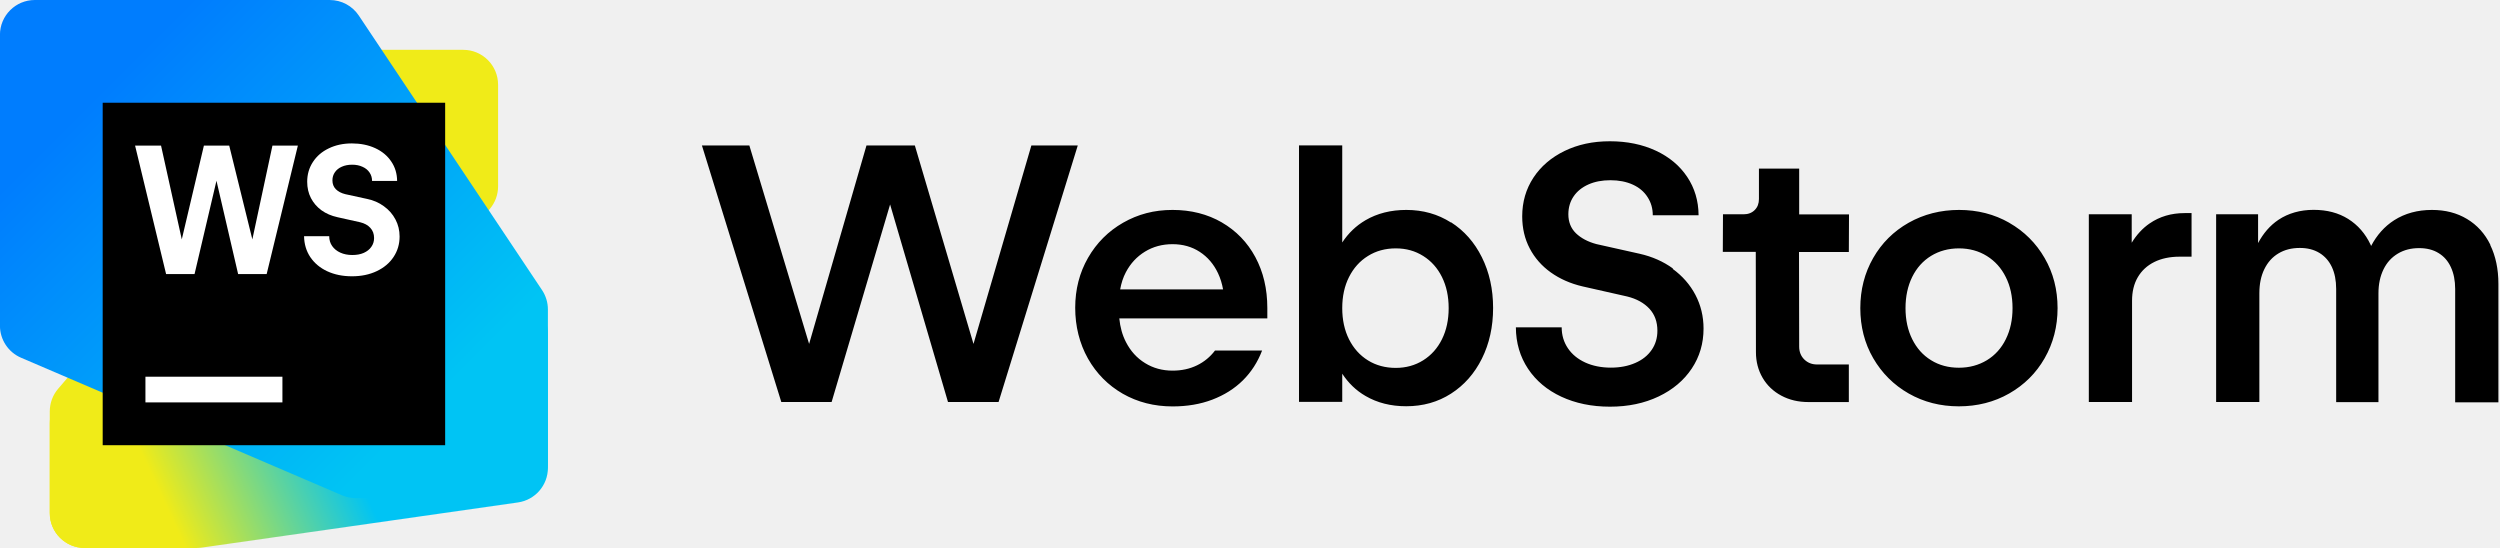
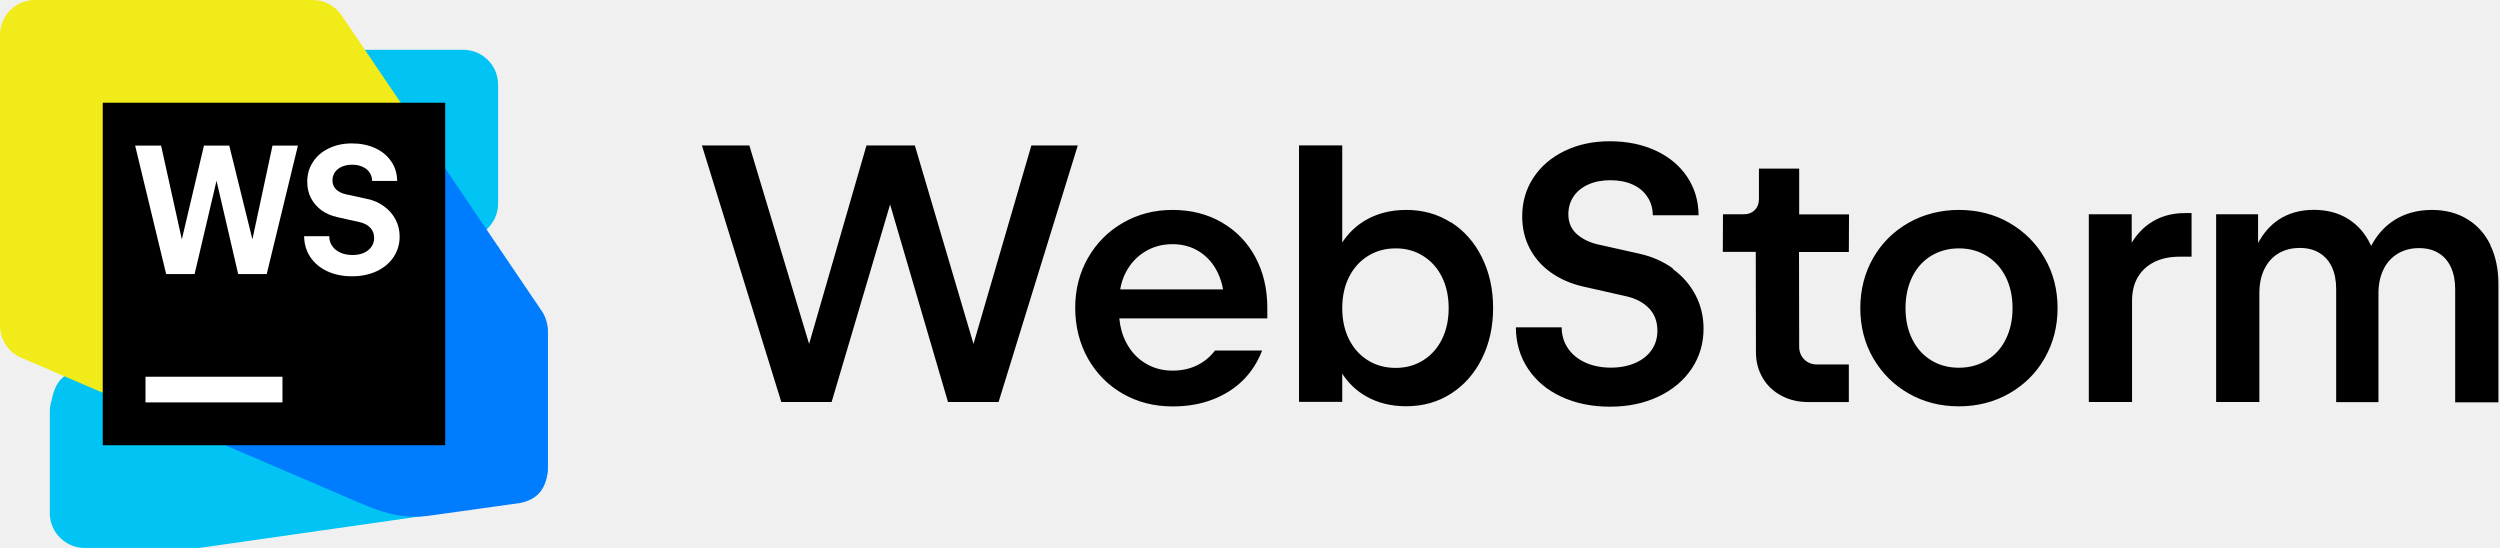
<svg xmlns="http://www.w3.org/2000/svg" width="292" height="64" fill="none" viewBox="0 0 292 64">
-   <defs>
-     <linearGradient id="a" x1="7.616" x2="61.242" y1="64.719" y2="39.856" gradientUnits="userSpaceOnUse">
-       <stop offset=".22" stop-color="#F0EB18" />
-       <stop offset=".59" stop-color="#00C4F4" />
-     </linearGradient>
-     <linearGradient id="b" x1="60.013" x2="1.307" y1="59.778" y2="1.073" gradientUnits="userSpaceOnUse">
-       <stop offset=".19" stop-color="#00C4F4" />
-       <stop offset=".83" stop-color="#007DFE" />
-     </linearGradient>
-   </defs>
  <path fill="#000" d="m120.464 16.99-6.76 23.18-6.85-23.18h-5.65l-6.7 23.18-6.98-23.18h-5.54l9.27 29.96h5.88l6.83-23.07 6.76 23.07h5.91l9.25-29.96h-5.42Zm22.25 8.99c-1.68-.97-3.6-1.46-5.76-1.46-2.16 0-4.03.5-5.77 1.49-1.73.99-3.1 2.36-4.1 4.1-1 1.74-1.5 3.69-1.5 5.84s.5 4.17 1.49 5.93c.99 1.75 2.35 3.12 4.07 4.11 1.72.98 3.66 1.48 5.81 1.48 1.7 0 3.25-.26 4.64-.79 1.39-.53 2.59-1.28 3.57-2.25s1.73-2.13 2.25-3.49h-5.5c-.56.74-1.26 1.32-2.1 1.73-.84.41-1.79.62-2.85.62-1.2 0-2.27-.29-3.22-.88-.95-.58-1.69-1.4-2.23-2.45-.43-.83-.68-1.76-.78-2.77h17.29v-1.22c0-2.23-.47-4.21-1.4-5.94-.93-1.73-2.24-3.08-3.93-4.06l.02.01Zm-11.88 7.83c.13-.72.34-1.4.67-2.02.54-1.02 1.28-1.82 2.23-2.4.95-.58 2.02-.87 3.22-.87 1.2 0 2.26.3 3.18.9.92.6 1.63 1.43 2.13 2.49.28.59.47 1.22.59 1.89h-12.02v.01Zm38.64-7.82c-1.53-.98-3.27-1.47-5.21-1.47-1.81 0-3.4.4-4.77 1.2-1.11.65-2.01 1.52-2.72 2.6V16.98h-5.05v29.96h5.05v-3.29c.71 1.08 1.61 1.96 2.72 2.6 1.37.8 2.95 1.2 4.75 1.2 1.96 0 3.7-.49 5.23-1.47 1.53-.98 2.74-2.34 3.61-4.09.87-1.75 1.31-3.72 1.31-5.92 0-2.2-.44-4.17-1.31-5.92-.87-1.75-2.07-3.11-3.61-4.09v.03Zm-1.05 13.63c-.52 1.05-1.25 1.87-2.19 2.46-.94.59-2.01.89-3.21.89-1.2 0-2.31-.29-3.25-.88-.94-.58-1.68-1.41-2.21-2.46-.53-1.06-.79-2.27-.79-3.64s.26-2.58.79-3.63c.53-1.05 1.26-1.87 2.21-2.46.94-.59 2.03-.89 3.25-.89 1.22 0 2.27.3 3.21.89.94.59 1.67 1.41 2.19 2.46s.78 2.26.78 3.63-.26 2.58-.78 3.63Zm26.99-8.25c-1.14-.83-2.44-1.4-3.9-1.73l-5.05-1.13c-1.01-.27-1.81-.7-2.4-1.27-.59-.58-.88-1.32-.88-2.21 0-.8.21-1.5.62-2.1.41-.6.99-1.06 1.73-1.39.74-.33 1.6-.49 2.57-.49.97 0 1.85.17 2.6.51.75.34 1.33.83 1.73 1.46.41.63.61 1.33.61 2.12h5.35c-.01-1.68-.46-3.18-1.33-4.48-.87-1.3-2.09-2.33-3.66-3.06-1.57-.73-3.36-1.1-5.37-1.1-2.01 0-3.73.38-5.29 1.13-1.56.76-2.77 1.8-3.64 3.12-.87 1.33-1.31 2.83-1.31 4.52 0 1.38.29 2.63.88 3.75.58 1.11 1.41 2.05 2.46 2.8s2.29 1.3 3.7 1.63l5.22 1.18c1.1.27 1.96.75 2.59 1.42.63.68.94 1.54.94 2.58 0 .84-.22 1.59-.67 2.24-.45.65-1.08 1.16-1.91 1.52-.82.36-1.77.55-2.86.55-1.09 0-2.12-.2-2.99-.6-.87-.4-1.54-.95-2.02-1.66s-.73-1.52-.73-2.45h-5.35c.01 1.83.49 3.44 1.42 4.84.93 1.4 2.23 2.49 3.88 3.26 1.65.77 3.55 1.17 5.69 1.17 2.14 0 4.02-.4 5.68-1.19 1.66-.79 2.95-1.88 3.87-3.26.92-1.38 1.38-2.94 1.38-4.67 0-1.43-.32-2.74-.95-3.94-.63-1.2-1.52-2.21-2.66-3.04l.05-.03Zm14.74-11.68h-4.71v3.55c0 .53-.16.96-.49 1.29-.33.33-.76.5-1.31.5h-2.4l-.02 4.39h3.85l.02 11.71c0 1.11.26 2.11.78 3 .52.89 1.25 1.58 2.18 2.08.93.5 1.99.75 3.16.75h4.73v-4.39h-3.72c-.6 0-1.09-.2-1.49-.59-.39-.39-.59-.89-.59-1.49l-.02-11.06h5.82l.02-4.39h-5.82v-5.35h.01Zm24.53 6.33c-1.75-1-3.71-1.5-5.86-1.5-2.15 0-4.13.5-5.9 1.5-1.76 1-3.14 2.37-4.14 4.12-1 1.75-1.5 3.7-1.5 5.85 0 2.15.5 4.11 1.51 5.85 1.01 1.74 2.39 3.12 4.14 4.12 1.75 1 3.71 1.5 5.86 1.5 2.15 0 4.13-.5 5.88-1.5s3.14-2.37 4.14-4.12c1-1.75 1.51-3.7 1.51-5.85 0-2.15-.5-4.11-1.51-5.85-1.01-1.75-2.39-3.12-4.14-4.12h.01Zm-.4 13.59c-.52 1.06-1.26 1.88-2.21 2.46-.96.58-2.05.88-3.27.88-1.22 0-2.32-.29-3.26-.88-.95-.58-1.68-1.41-2.2-2.46-.52-1.05-.78-2.26-.78-3.62 0-1.36.26-2.58.78-3.64s1.26-1.88 2.2-2.46c.95-.58 2.04-.88 3.26-.88 1.22 0 2.31.3 3.26.89.95.59 1.69 1.41 2.21 2.46.53 1.05.79 2.26.79 3.63s-.26 2.56-.78 3.62Zm16.8-13.52c-.83.57-1.53 1.33-2.1 2.26v-3.32h-5.01v21.92h5.05V35.12c0-1.06.22-1.97.67-2.74.45-.77 1.09-1.36 1.93-1.78.83-.41 1.82-.62 2.94-.62h1.41v-5.09h-.81c-1.55 0-2.92.4-4.09 1.21l.01-.01Zm39.79 2.5c-.64-1.3-1.54-2.3-2.72-3.01-1.18-.71-2.54-1.06-4.1-1.06-1.68 0-3.15.4-4.41 1.2-1.14.73-2.03 1.74-2.7 3.01l-.06-.15c-.61-1.3-1.49-2.3-2.62-3.01-1.13-.71-2.48-1.06-4.03-1.06-1.55 0-2.96.39-4.12 1.17-.98.66-1.76 1.57-2.37 2.71v-3.36h-4.9v21.92h5.05V34.24c0-1.07.19-2 .58-2.8.39-.8.93-1.41 1.65-1.84.71-.43 1.55-.64 2.5-.64.88 0 1.64.19 2.28.58.63.38 1.12.93 1.46 1.65.33.71.5 1.56.5 2.55v13.23h4.94V34.26c0-1.07.2-2 .59-2.8.39-.8.95-1.41 1.67-1.84.72-.43 1.55-.64 2.49-.64.88 0 1.64.19 2.27.58.63.38 1.11.93 1.44 1.65.33.71.5 1.56.5 2.55v13.23h5.05V33.16c0-1.73-.32-3.24-.95-4.54l.01-.03Z" />
-   <path fill="#F0EB18" d="m5.812 48.055.002 11.876c0 2.249 1.823 4.072 4.073 4.072H21.394c1.189 0 2.318-.52 3.092-1.422l32.71-38.161c.632-.738.98-1.679.98-2.651V9.893c0-2.249-1.823-4.073-4.073-4.073H42.595c-1.189 0-2.318.52-3.092 1.422L6.793 45.404c-.633.738-.98 1.679-.98 2.651Z" />
-   <path fill="url(#a)" d="M5.812 49.483v10.447c0 2.249 1.823 4.073 4.073 4.073H22.978c.193 0 .385-.014.576-.041l36.944-5.277c2.007-.287 3.497-2.005 3.497-4.032V38.979c0-2.25-1.824-4.073-4.074-4.073l-18.538.005c-.438 0-.872.07-1.287.209L8.597 45.619c-1.663.554-2.785 2.111-2.785 3.864v-.001Z" />
-   <path fill="url(#b)" d="M-.006 4.073V38.041c0 1.629.971 3.102 2.468 3.743L39.953 57.852c.507.217 1.053.329 1.605.329h18.364c2.249 0 4.073-1.823 4.073-4.073v-17.966c0-.805-.238-1.591-.685-2.261L41.905 1.814C41.15.681 39.88.002 38.518.002L4.067 0C1.818 0-.006 1.823-.006 4.073Z" />
-   <path fill="#000" d="M51.994 12h-40v40h40V12Z" />
-   <path fill="#fff" d="m21.232 27.961-2.422-10.953h-3.032l3.622 15.004h3.323l2.561-10.9 2.529 10.9h3.333L34.79 17.008h-2.969L29.474 27.961 26.773 17.008h-2.958L21.232 27.961Z" />
-   <path fill="#fff" d="M38.217 31.68c.843.393 1.808.59 2.894.59s2.051-.2 2.894-.601c.843-.401 1.497-.95 1.961-1.651.471-.707.707-1.505.707-2.39 0-.722-.161-1.387-.482-1.993-.322-.615-.772-1.129-1.35-1.543-.572-.422-1.225-.707-1.961-.857l-2.551-.557c-.465-.114-.833-.307-1.104-.579-.265-.272-.397-.615-.397-1.029 0-.364.097-.681.289-.954.193-.279.461-.493.804-.643.35-.157.754-.236 1.211-.236.457 0 .861.082 1.211.246.357.157.632.382.825.675.193.285.289.611.289.976h2.926c-.007-.857-.236-1.614-.686-2.272-.443-.665-1.064-1.183-1.865-1.554-.8-.371-1.725-.557-2.733-.557s-1.908.193-2.701.579c-.793.379-1.411.911-1.854 1.597-.443.679-.664 1.447-.664 2.304 0 .707.146 1.344.439 1.908.293.564.704 1.04 1.233 1.426.529.379 1.151.647 1.865.804l2.647.59c.507.122.904.339 1.19.654.293.315.439.711.439 1.19 0 .386-.107.729-.322 1.029-.207.3-.503.536-.889.707-.379.165-.8.246-1.329.246-.529 0-.997-.092-1.404-.279-.407-.186-.725-.443-.954-.772-.229-.328-.343-.711-.343-1.147h-2.937c.014.921.257 1.736.729 2.444.479.707 1.136 1.258 1.972 1.651Z" />
-   <path fill="#fff" d="M16.987 44h16v3h-16v-3Z" />
+   <path fill="#01C4F4" d="M54.109 5.818c2.249 0 4.072 1.823 4.072 4.072v13.876a4.075 4.075 0 0 1-.98 2.65l-7.68 8.489 10.405-.002c2.249-0 4.073 1.823 4.073 4.072v15.674c-0 2.027-1.49 3.744-3.496 4.031L23.56 63.959a4.2 4.2 0 0 1-.576.041H9.891a4.06 4.06 0 0 1-1.773-.406 4 4 0 0 1-.213-.112c-1.244-.697-2.086-2.027-2.086-3.555v-11.875a4.08 4.08 0 0 1 .215-1.302c.389-2.06 1.279-2.899 2.456-3.323L39.509 7.24a4.074 4.074 0 0 1 3.092-1.422z" />
+   <path fill="#007DFE" d="m49.509 15.992 13.806 20.391c.447.67.685 1.563.685 2.368v15.5c0 2.249-.75 4-3.25 4.5L50 60.251c-4 .5-6.75-1-10.041-2.397l-22.618-9.693z" />
+   <path fill="#F0EB19" d="M0 4.073C0 1.823 1.823 0 4.073 0l32.451.002c1.361 0 2.632.68 3.387 1.812l8.167 12.063-33.706 33.009-11.903-5.102A4.073 4.073 0 0 1 0 38.041z" />
+   <path fill="#000" d="M52 12H12v40h40z" />
+   <path fill="#fff" d="m21.238 27.961-2.422-10.953h-3.032l3.622 15.004h3.323l2.561-10.9 2.529 10.9h3.333l3.644-15.004h-2.969L29.48 27.961l-2.701-10.953h-2.958zm16.985 3.719c.843.393 1.807.59 2.894.59s2.051-.2 2.894-.601c.843-.401 1.497-.95 1.961-1.651.471-.707.707-1.505.707-2.39q0-1.083-.482-1.993-.482-.922-1.351-1.543c-.572-.422-1.225-.707-1.961-.857l-2.551-.557q-.697-.171-1.104-.579-.397-.408-.397-1.029c0-.364.097-.681.289-.954.193-.279.461-.493.804-.643.35-.157.754-.236 1.211-.236s.861.082 1.211.246q.536.235.825.675c.193.285.289.611.289.976h2.926c-.007-.857-.236-1.614-.686-2.272-.443-.665-1.065-1.183-1.865-1.554-.8-.371-1.725-.557-2.733-.557q-1.512 0-2.701.579c-.793.379-1.411.911-1.854 1.597-.443.679-.664 1.447-.664 2.304 0 .707.146 1.344.439 1.908.293.564.704 1.04 1.233 1.426q.793.569 1.865.804l2.647.59c.508.122.904.339 1.19.654q.439.472.439 1.19-0.0.579-.322 1.029c-.207.3-.504.536-.889.707-.379.165-.8.246-1.329.246s-.997-.092-1.404-.279q-.611-.279-.954-.772c-.229-.328-.343-.711-.343-1.147h-2.937q.021 1.382.729 2.444c.479.707 1.136 1.258 1.972 1.651M16.993 44h16v3h-16z" />
</svg>
